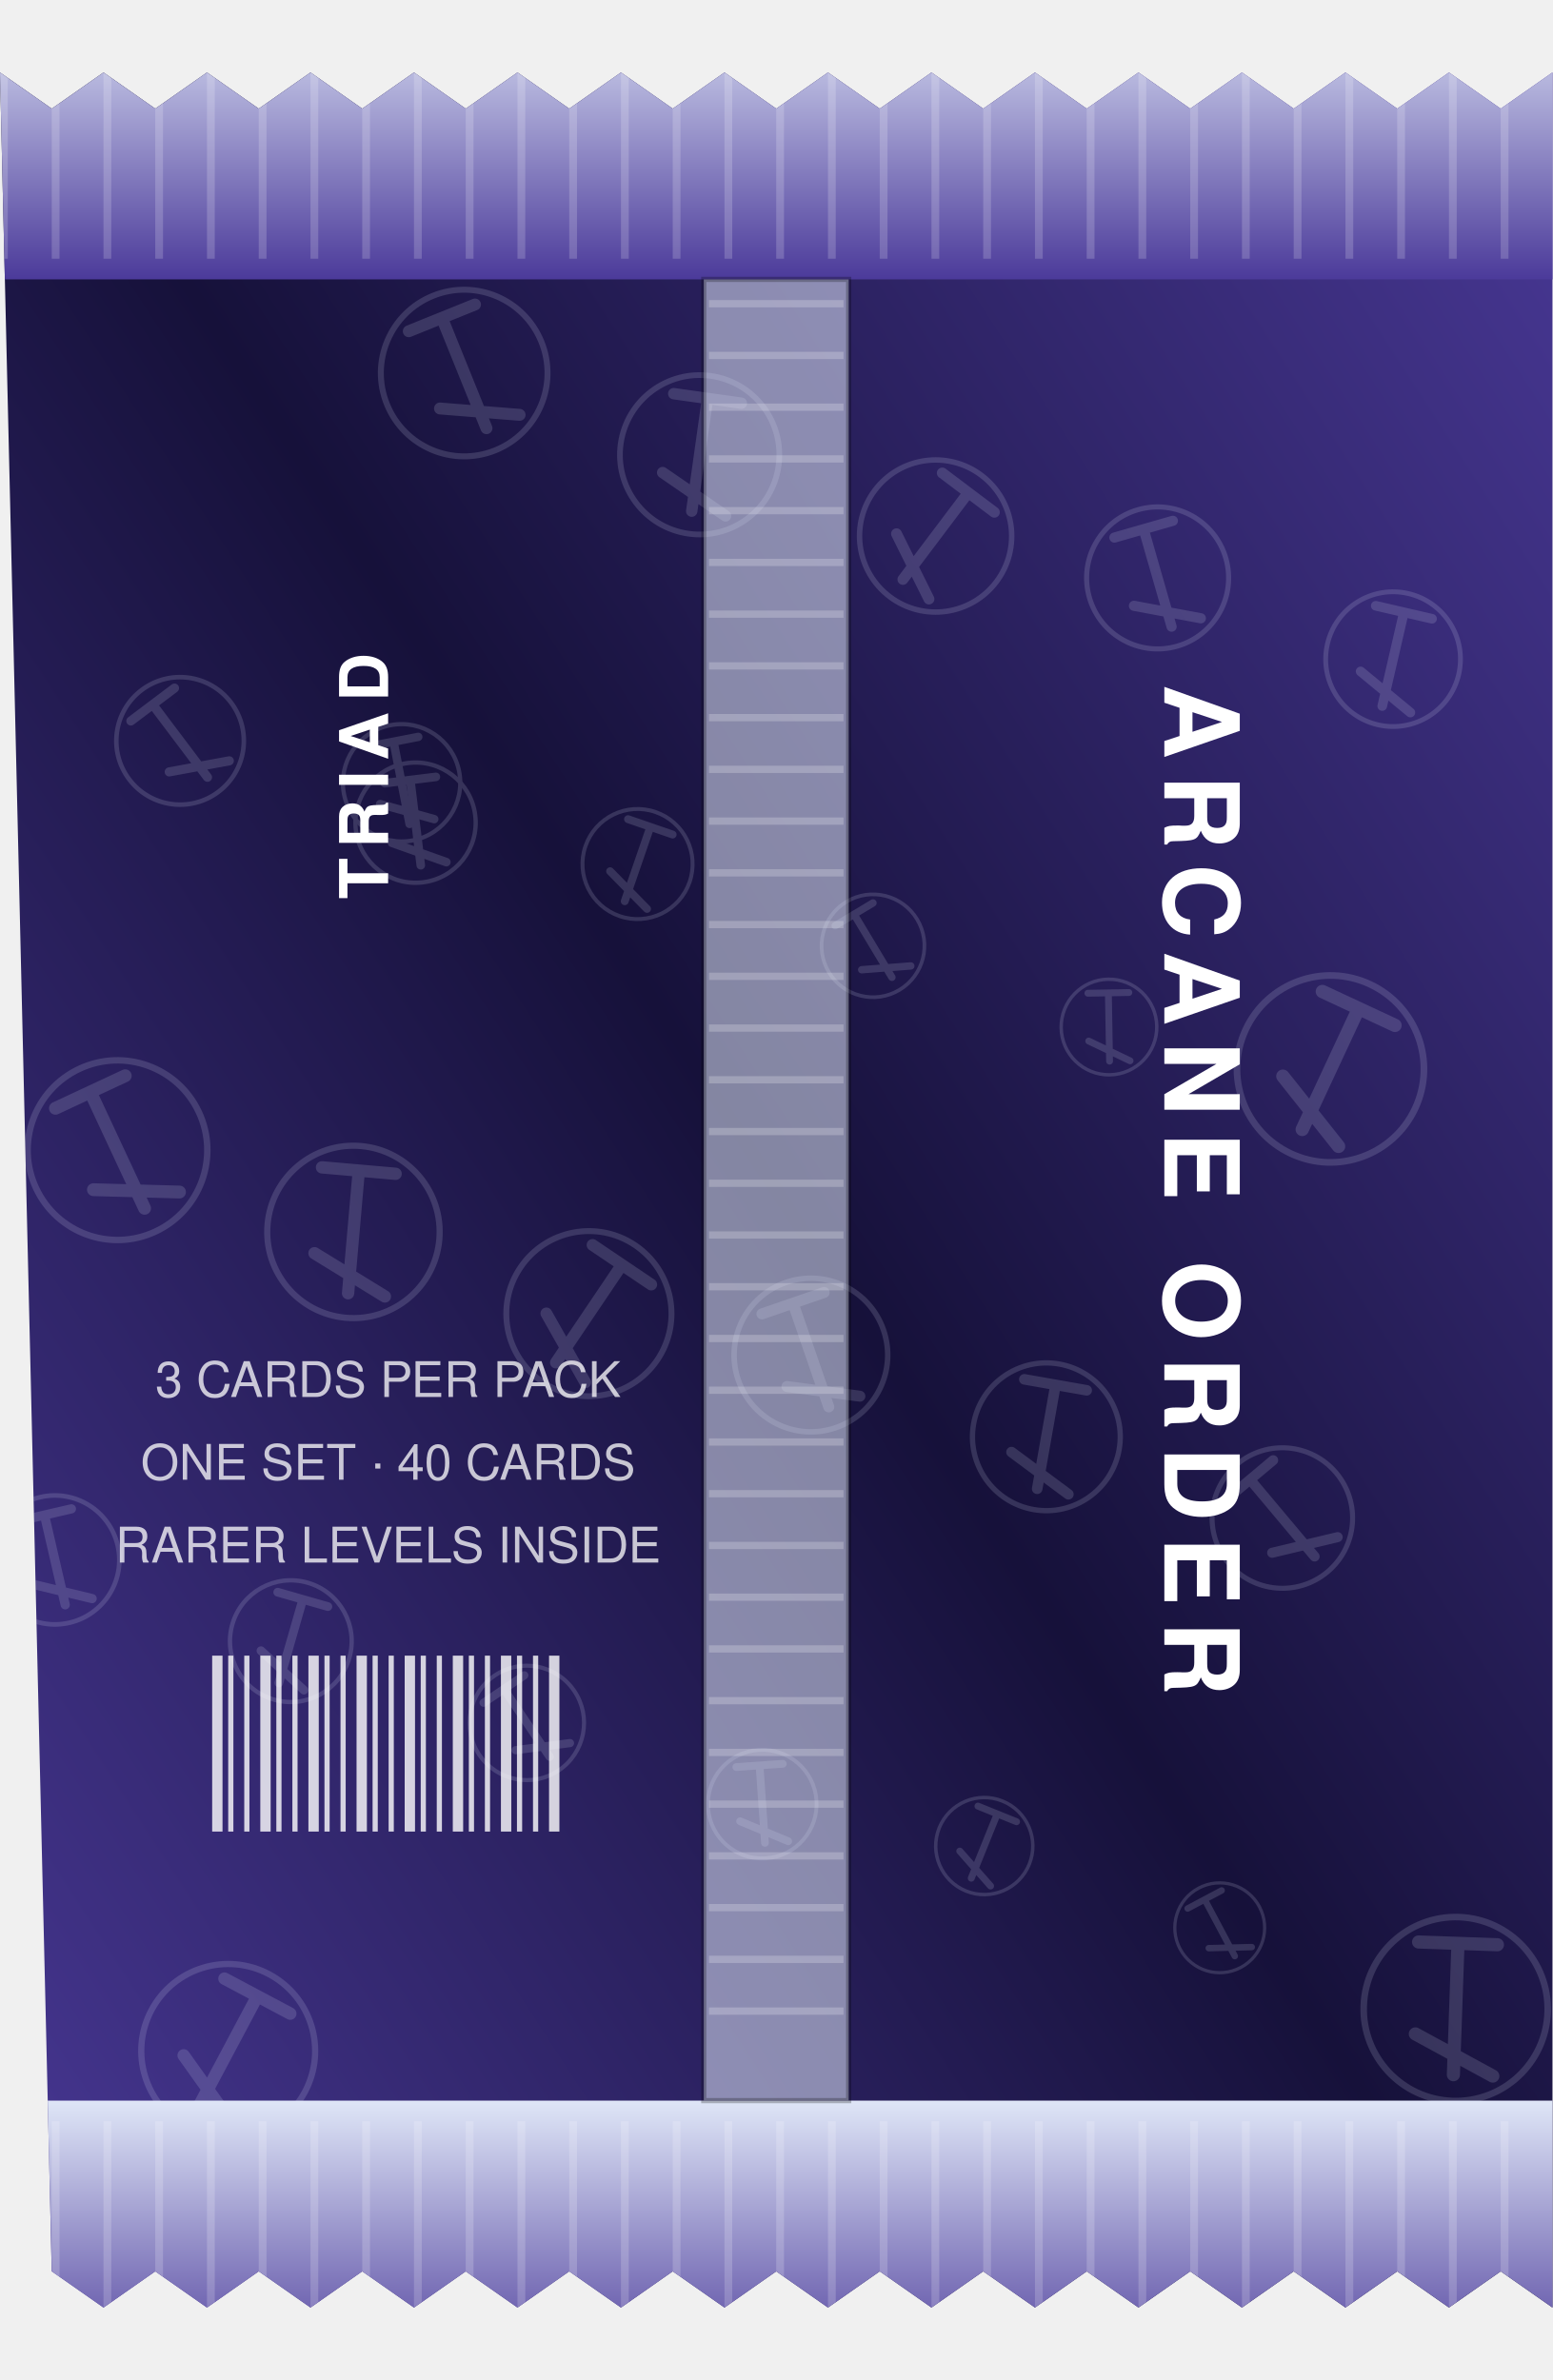
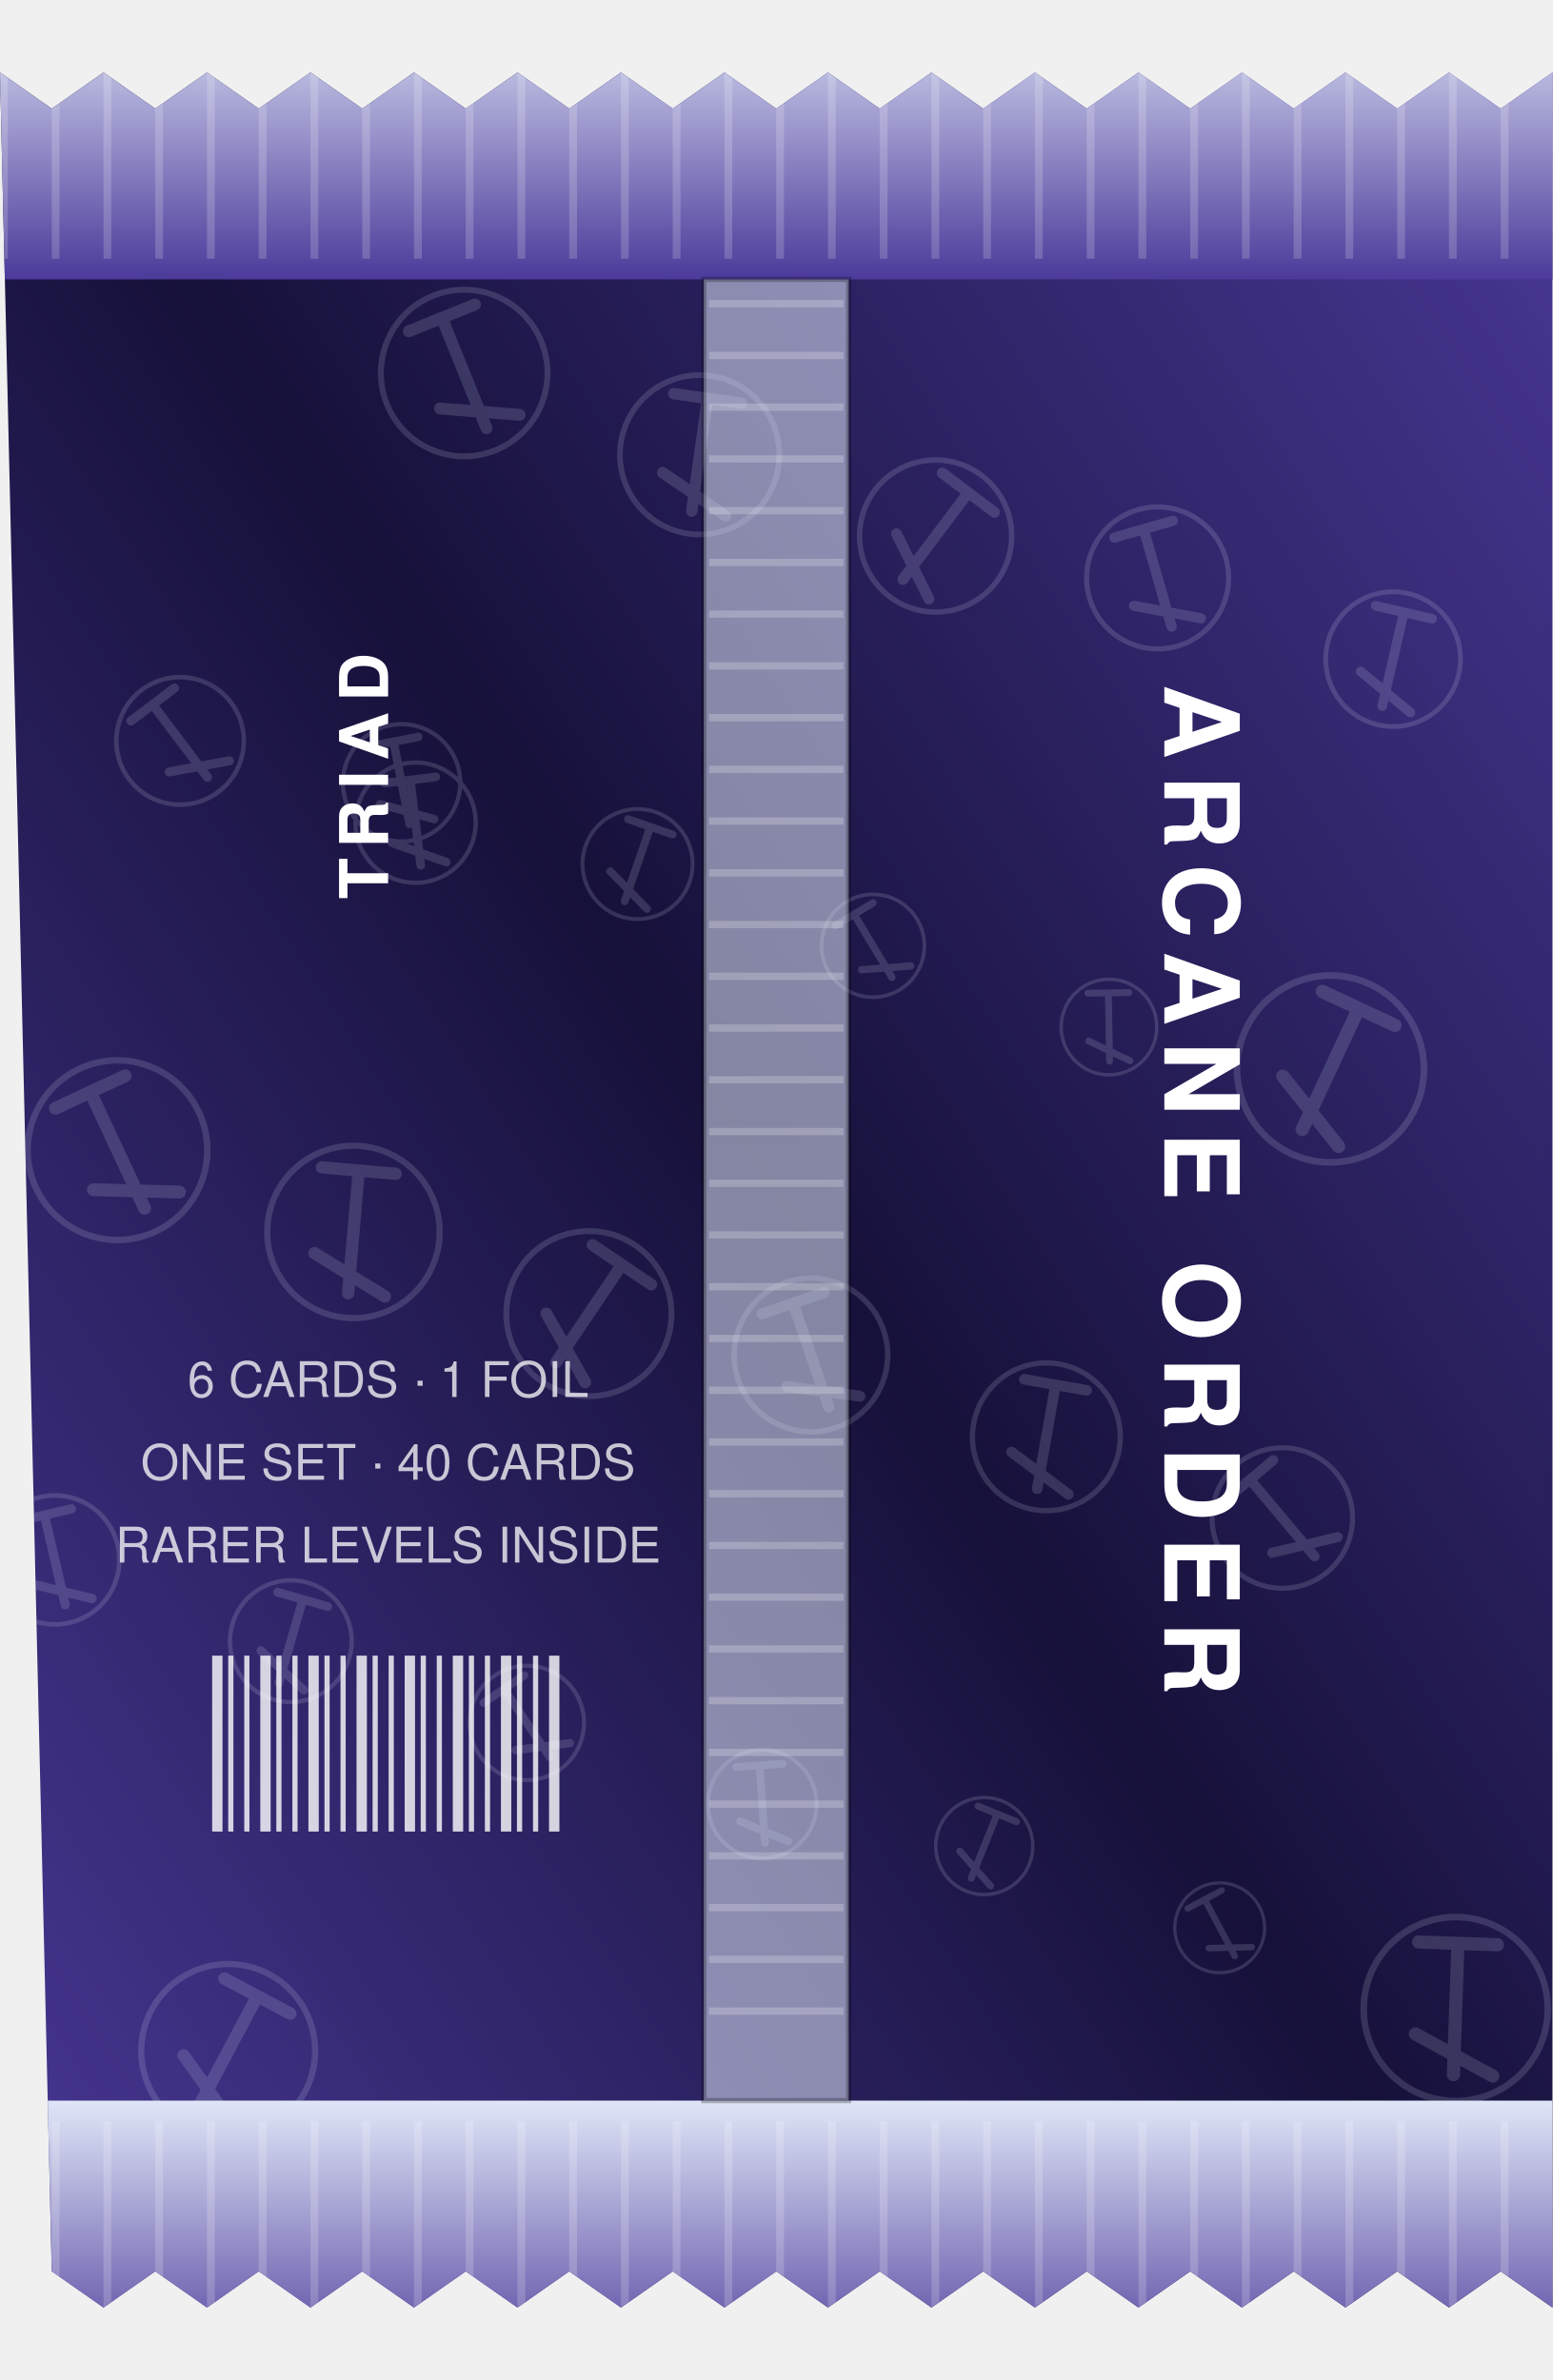
<svg xmlns="http://www.w3.org/2000/svg" viewBox="0 0 300 460" width="300" height="460">
  <defs>
    <linearGradient id="body" x1="1" y1="0" x2="0" y2="1">
      <stop offset="0" stop-color="#4b3a9a" />
      <stop offset=".5" stop-color="#16113a" />
      <stop offset="1" stop-color="#4b3a9a" />
    </linearGradient>
    <linearGradient id="seal" x1="0" y1="0" x2="0" y2="1">
      <stop offset="0" stop-color="#dfe6f7" />
      <stop offset="1" stop-color="#4b3a9a" />
    </linearGradient>
    <clipPath id="packShape">
      <path d="M0,14 L0,14 L10,21 L20,14 L30,21 L40,14 L50,21 L60,14 L70,21 L80,14 L90,21 L100,14 L110,21 L120,14 L130,21 L140,14 L150,21 L160,14 L170,21 L180,14 L190,21 L200,14 L210,21 L220,14 L230,21 L240,14 L250,21 L260,14 L270,21 L280,14 L290,21 L300,14 L300,446 300,446 L290,439 L280,446 L270,439 L260,446 L250,439 L240,446 L230,439 L220,446 L210,439 L200,446 L190,439 L180,446 L170,439 L160,446 L150,439 L140,446 L130,439 L120,446 L110,439 L100,446 L90,439 L80,446 L70,439 L60,446 L50,439 L40,446 L30,439 L20,446 L10,439 LL0,446 Z" />
    </clipPath>
  </defs>
  <g clip-path="url(#packShape)">
    <rect width="300" height="460" fill="url(#body)" />
    <g opacity=".16">
      <g transform="translate(80.3 159.0) rotate(-7) scale(0.83)">
        <path d="M-6,-10 L6,-10 M0,-10 L0,10 M-6,4 L6,10" stroke="#dfe6f7" stroke-width="2" fill="none" stroke-linecap="round" />
        <circle r="14" fill="none" stroke="#dfe6f7" stroke-width="1" />
      </g>
      <g transform="translate(113.8 253.9) rotate(34) scale(1.14)">
        <path d="M-6,-10 L6,-10 M0,-10 L0,10 M-6,4 L6,10" stroke="#dfe6f7" stroke-width="2" fill="none" stroke-linecap="round" />
        <circle r="14" fill="none" stroke="#dfe6f7" stroke-width="1" />
      </g>
      <g transform="translate(147.3 348.7) rotate(-4) scale(0.75)">
        <path d="M-6,-10 L6,-10 M0,-10 L0,10 M-6,4 L6,10" stroke="#dfe6f7" stroke-width="2" fill="none" stroke-linecap="round" />
        <circle r="14" fill="none" stroke="#dfe6f7" stroke-width="1" />
      </g>
      <g transform="translate(180.8 103.6) rotate(37) scale(1.05)">
        <path d="M-6,-10 L6,-10 M0,-10 L0,10 M-6,4 L6,10" stroke="#dfe6f7" stroke-width="2" fill="none" stroke-linecap="round" />
        <circle r="14" fill="none" stroke="#dfe6f7" stroke-width="1" />
      </g>
      <g transform="translate(214.3 198.5) rotate(-1) scale(0.66)">
        <path d="M-6,-10 L6,-10 M0,-10 L0,10 M-6,4 L6,10" stroke="#dfe6f7" stroke-width="2" fill="none" stroke-linecap="round" />
        <circle r="14" fill="none" stroke="#dfe6f7" stroke-width="1" />
      </g>
      <g transform="translate(247.8 293.4) rotate(-40) scale(0.97)">
        <path d="M-6,-10 L6,-10 M0,-10 L0,10 M-6,4 L6,10" stroke="#dfe6f7" stroke-width="2" fill="none" stroke-linecap="round" />
        <circle r="14" fill="none" stroke="#dfe6f7" stroke-width="1" />
      </g>
      <g transform="translate(281.3 388.3) rotate(2) scale(1.27)">
        <path d="M-6,-10 L6,-10 M0,-10 L0,10 M-6,4 L6,10" stroke="#dfe6f7" stroke-width="2" fill="none" stroke-linecap="round" />
        <circle r="14" fill="none" stroke="#dfe6f7" stroke-width="1" />
      </g>
      <g transform="translate(34.8 143.2) rotate(-37) scale(0.88)">
        <path d="M-6,-10 L6,-10 M0,-10 L0,10 M-6,4 L6,10" stroke="#dfe6f7" stroke-width="2" fill="none" stroke-linecap="round" />
        <circle r="14" fill="none" stroke="#dfe6f7" stroke-width="1" />
      </g>
      <g transform="translate(68.3 238.1) rotate(5) scale(1.19)">
        <path d="M-6,-10 L6,-10 M0,-10 L0,10 M-6,4 L6,10" stroke="#dfe6f7" stroke-width="2" fill="none" stroke-linecap="round" />
        <circle r="14" fill="none" stroke="#dfe6f7" stroke-width="1" />
      </g>
      <g transform="translate(101.8 333.0) rotate(-34) scale(0.79)">
        <path d="M-6,-10 L6,-10 M0,-10 L0,10 M-6,4 L6,10" stroke="#dfe6f7" stroke-width="2" fill="none" stroke-linecap="round" />
        <circle r="14" fill="none" stroke="#dfe6f7" stroke-width="1" />
      </g>
      <g transform="translate(135.2 87.9) rotate(8) scale(1.10)">
        <path d="M-6,-10 L6,-10 M0,-10 L0,10 M-6,4 L6,10" stroke="#dfe6f7" stroke-width="2" fill="none" stroke-linecap="round" />
        <circle r="14" fill="none" stroke="#dfe6f7" stroke-width="1" />
      </g>
      <g transform="translate(168.7 182.8) rotate(-31) scale(0.71)">
        <path d="M-6,-10 L6,-10 M0,-10 L0,10 M-6,4 L6,10" stroke="#dfe6f7" stroke-width="2" fill="none" stroke-linecap="round" />
        <circle r="14" fill="none" stroke="#dfe6f7" stroke-width="1" />
      </g>
      <g transform="translate(202.2 277.7) rotate(10) scale(1.02)">
        <path d="M-6,-10 L6,-10 M0,-10 L0,10 M-6,4 L6,10" stroke="#dfe6f7" stroke-width="2" fill="none" stroke-linecap="round" />
        <circle r="14" fill="none" stroke="#dfe6f7" stroke-width="1" />
      </g>
      <g transform="translate(235.7 372.6) rotate(-28) scale(0.62)">
        <path d="M-6,-10 L6,-10 M0,-10 L0,10 M-6,4 L6,10" stroke="#dfe6f7" stroke-width="2" fill="none" stroke-linecap="round" />
        <circle r="14" fill="none" stroke="#dfe6f7" stroke-width="1" />
      </g>
      <g transform="translate(269.2 127.4) rotate(13) scale(0.93)">
        <path d="M-6,-10 L6,-10 M0,-10 L0,10 M-6,4 L6,10" stroke="#dfe6f7" stroke-width="2" fill="none" stroke-linecap="round" />
        <circle r="14" fill="none" stroke="#dfe6f7" stroke-width="1" />
      </g>
      <g transform="translate(22.7 222.3) rotate(-25) scale(1.24)">
        <path d="M-6,-10 L6,-10 M0,-10 L0,10 M-6,4 L6,10" stroke="#dfe6f7" stroke-width="2" fill="none" stroke-linecap="round" />
        <circle r="14" fill="none" stroke="#dfe6f7" stroke-width="1" />
      </g>
      <g transform="translate(56.2 317.2) rotate(16) scale(0.84)">
        <path d="M-6,-10 L6,-10 M0,-10 L0,10 M-6,4 L6,10" stroke="#dfe6f7" stroke-width="2" fill="none" stroke-linecap="round" />
        <circle r="14" fill="none" stroke="#dfe6f7" stroke-width="1" />
      </g>
      <g transform="translate(89.7 72.1) rotate(-22) scale(1.15)">
        <path d="M-6,-10 L6,-10 M0,-10 L0,10 M-6,4 L6,10" stroke="#dfe6f7" stroke-width="2" fill="none" stroke-linecap="round" />
        <circle r="14" fill="none" stroke="#dfe6f7" stroke-width="1" />
      </g>
      <g transform="translate(123.2 167.0) rotate(19) scale(0.76)">
        <path d="M-6,-10 L6,-10 M0,-10 L0,10 M-6,4 L6,10" stroke="#dfe6f7" stroke-width="2" fill="none" stroke-linecap="round" />
        <circle r="14" fill="none" stroke="#dfe6f7" stroke-width="1" />
      </g>
      <g transform="translate(156.7 261.9) rotate(-19) scale(1.06)">
        <path d="M-6,-10 L6,-10 M0,-10 L0,10 M-6,4 L6,10" stroke="#dfe6f7" stroke-width="2" fill="none" stroke-linecap="round" />
        <circle r="14" fill="none" stroke="#dfe6f7" stroke-width="1" />
      </g>
      <g transform="translate(190.2 356.8) rotate(22) scale(0.67)">
        <path d="M-6,-10 L6,-10 M0,-10 L0,10 M-6,4 L6,10" stroke="#dfe6f7" stroke-width="2" fill="none" stroke-linecap="round" />
        <circle r="14" fill="none" stroke="#dfe6f7" stroke-width="1" />
      </g>
      <g transform="translate(223.7 111.7) rotate(-16) scale(0.98)">
        <path d="M-6,-10 L6,-10 M0,-10 L0,10 M-6,4 L6,10" stroke="#dfe6f7" stroke-width="2" fill="none" stroke-linecap="round" />
        <circle r="14" fill="none" stroke="#dfe6f7" stroke-width="1" />
      </g>
      <g transform="translate(257.1 206.6) rotate(25) scale(1.29)">
        <path d="M-6,-10 L6,-10 M0,-10 L0,10 M-6,4 L6,10" stroke="#dfe6f7" stroke-width="2" fill="none" stroke-linecap="round" />
        <circle r="14" fill="none" stroke="#dfe6f7" stroke-width="1" />
      </g>
      <g transform="translate(10.6 301.5) rotate(-13) scale(0.89)">
        <path d="M-6,-10 L6,-10 M0,-10 L0,10 M-6,4 L6,10" stroke="#dfe6f7" stroke-width="2" fill="none" stroke-linecap="round" />
        <circle r="14" fill="none" stroke="#dfe6f7" stroke-width="1" />
      </g>
      <g transform="translate(44.1 396.4) rotate(28) scale(1.20)">
        <path d="M-6,-10 L6,-10 M0,-10 L0,10 M-6,4 L6,10" stroke="#dfe6f7" stroke-width="2" fill="none" stroke-linecap="round" />
        <circle r="14" fill="none" stroke="#dfe6f7" stroke-width="1" />
      </g>
      <g transform="translate(77.6 151.3) rotate(-11) scale(0.81)">
        <path d="M-6,-10 L6,-10 M0,-10 L0,10 M-6,4 L6,10" stroke="#dfe6f7" stroke-width="2" fill="none" stroke-linecap="round" />
        <circle r="14" fill="none" stroke="#dfe6f7" stroke-width="1" />
      </g>
    </g>
    <rect y="0" width="300" height="54" fill="url(#seal)" />
    <rect y="406" width="300" height="54" fill="url(#seal)" />
    <rect x="0" y="2" width="1.5" height="48" fill="#ffffff" opacity=".18" />
    <rect x="0" y="410" width="1.5" height="48" fill="#ffffff" opacity=".18" />
    <rect x="10" y="2" width="1.5" height="48" fill="#ffffff" opacity=".18" />
    <rect x="10" y="410" width="1.5" height="48" fill="#ffffff" opacity=".18" />
    <rect x="20" y="2" width="1.5" height="48" fill="#ffffff" opacity=".18" />
    <rect x="20" y="410" width="1.5" height="48" fill="#ffffff" opacity=".18" />
    <rect x="30" y="2" width="1.5" height="48" fill="#ffffff" opacity=".18" />
    <rect x="30" y="410" width="1.5" height="48" fill="#ffffff" opacity=".18" />
    <rect x="40" y="2" width="1.5" height="48" fill="#ffffff" opacity=".18" />
    <rect x="40" y="410" width="1.5" height="48" fill="#ffffff" opacity=".18" />
    <rect x="50" y="2" width="1.5" height="48" fill="#ffffff" opacity=".18" />
    <rect x="50" y="410" width="1.5" height="48" fill="#ffffff" opacity=".18" />
    <rect x="60" y="2" width="1.5" height="48" fill="#ffffff" opacity=".18" />
    <rect x="60" y="410" width="1.5" height="48" fill="#ffffff" opacity=".18" />
    <rect x="70" y="2" width="1.5" height="48" fill="#ffffff" opacity=".18" />
    <rect x="70" y="410" width="1.5" height="48" fill="#ffffff" opacity=".18" />
    <rect x="80" y="2" width="1.5" height="48" fill="#ffffff" opacity=".18" />
    <rect x="80" y="410" width="1.5" height="48" fill="#ffffff" opacity=".18" />
    <rect x="90" y="2" width="1.5" height="48" fill="#ffffff" opacity=".18" />
    <rect x="90" y="410" width="1.5" height="48" fill="#ffffff" opacity=".18" />
    <rect x="100" y="2" width="1.5" height="48" fill="#ffffff" opacity=".18" />
    <rect x="100" y="410" width="1.5" height="48" fill="#ffffff" opacity=".18" />
    <rect x="110" y="2" width="1.5" height="48" fill="#ffffff" opacity=".18" />
    <rect x="110" y="410" width="1.5" height="48" fill="#ffffff" opacity=".18" />
    <rect x="120" y="2" width="1.5" height="48" fill="#ffffff" opacity=".18" />
    <rect x="120" y="410" width="1.5" height="48" fill="#ffffff" opacity=".18" />
    <rect x="130" y="2" width="1.5" height="48" fill="#ffffff" opacity=".18" />
    <rect x="130" y="410" width="1.5" height="48" fill="#ffffff" opacity=".18" />
    <rect x="140" y="2" width="1.5" height="48" fill="#ffffff" opacity=".18" />
    <rect x="140" y="410" width="1.5" height="48" fill="#ffffff" opacity=".18" />
    <rect x="150" y="2" width="1.5" height="48" fill="#ffffff" opacity=".18" />
    <rect x="150" y="410" width="1.5" height="48" fill="#ffffff" opacity=".18" />
    <rect x="160" y="2" width="1.5" height="48" fill="#ffffff" opacity=".18" />
    <rect x="160" y="410" width="1.5" height="48" fill="#ffffff" opacity=".18" />
    <rect x="170" y="2" width="1.5" height="48" fill="#ffffff" opacity=".18" />
    <rect x="170" y="410" width="1.5" height="48" fill="#ffffff" opacity=".18" />
    <rect x="180" y="2" width="1.5" height="48" fill="#ffffff" opacity=".18" />
    <rect x="180" y="410" width="1.5" height="48" fill="#ffffff" opacity=".18" />
    <rect x="190" y="2" width="1.5" height="48" fill="#ffffff" opacity=".18" />
    <rect x="190" y="410" width="1.5" height="48" fill="#ffffff" opacity=".18" />
    <rect x="200" y="2" width="1.5" height="48" fill="#ffffff" opacity=".18" />
    <rect x="200" y="410" width="1.5" height="48" fill="#ffffff" opacity=".18" />
    <rect x="210" y="2" width="1.5" height="48" fill="#ffffff" opacity=".18" />
    <rect x="210" y="410" width="1.5" height="48" fill="#ffffff" opacity=".18" />
    <rect x="220" y="2" width="1.5" height="48" fill="#ffffff" opacity=".18" />
    <rect x="220" y="410" width="1.5" height="48" fill="#ffffff" opacity=".18" />
    <rect x="230" y="2" width="1.5" height="48" fill="#ffffff" opacity=".18" />
    <rect x="230" y="410" width="1.5" height="48" fill="#ffffff" opacity=".18" />
    <rect x="240" y="2" width="1.5" height="48" fill="#ffffff" opacity=".18" />
    <rect x="240" y="410" width="1.5" height="48" fill="#ffffff" opacity=".18" />
    <rect x="250" y="2" width="1.5" height="48" fill="#ffffff" opacity=".18" />
    <rect x="250" y="410" width="1.5" height="48" fill="#ffffff" opacity=".18" />
    <rect x="260" y="2" width="1.5" height="48" fill="#ffffff" opacity=".18" />
    <rect x="260" y="410" width="1.5" height="48" fill="#ffffff" opacity=".18" />
    <rect x="270" y="2" width="1.5" height="48" fill="#ffffff" opacity=".18" />
    <rect x="270" y="410" width="1.5" height="48" fill="#ffffff" opacity=".18" />
    <rect x="280" y="2" width="1.5" height="48" fill="#ffffff" opacity=".18" />
    <rect x="280" y="410" width="1.5" height="48" fill="#ffffff" opacity=".18" />
    <rect x="290" y="2" width="1.5" height="48" fill="#ffffff" opacity=".18" />
    <rect x="290" y="410" width="1.5" height="48" fill="#ffffff" opacity=".18" />
    <rect x="136" y="54" width="28" height="352" fill="#dfe6f7" opacity=".55" />
    <rect x="136" y="54" width="28" height="352" fill="none" stroke="#000" stroke-opacity=".25" />
    <rect x="137" y="58" width="26" height="1.4" fill="#fff" opacity=".22" />
    <rect x="137" y="68" width="26" height="1.4" fill="#fff" opacity=".22" />
    <rect x="137" y="78" width="26" height="1.4" fill="#fff" opacity=".22" />
    <rect x="137" y="88" width="26" height="1.4" fill="#fff" opacity=".22" />
    <rect x="137" y="98" width="26" height="1.4" fill="#fff" opacity=".22" />
    <rect x="137" y="108" width="26" height="1.4" fill="#fff" opacity=".22" />
    <rect x="137" y="118" width="26" height="1.4" fill="#fff" opacity=".22" />
    <rect x="137" y="128" width="26" height="1.4" fill="#fff" opacity=".22" />
    <rect x="137" y="138" width="26" height="1.4" fill="#fff" opacity=".22" />
    <rect x="137" y="148" width="26" height="1.4" fill="#fff" opacity=".22" />
    <rect x="137" y="158" width="26" height="1.4" fill="#fff" opacity=".22" />
    <rect x="137" y="168" width="26" height="1.4" fill="#fff" opacity=".22" />
    <rect x="137" y="178" width="26" height="1.4" fill="#fff" opacity=".22" />
    <rect x="137" y="188" width="26" height="1.4" fill="#fff" opacity=".22" />
    <rect x="137" y="198" width="26" height="1.4" fill="#fff" opacity=".22" />
    <rect x="137" y="208" width="26" height="1.4" fill="#fff" opacity=".22" />
    <rect x="137" y="218" width="26" height="1.4" fill="#fff" opacity=".22" />
    <rect x="137" y="228" width="26" height="1.4" fill="#fff" opacity=".22" />
    <rect x="137" y="238" width="26" height="1.4" fill="#fff" opacity=".22" />
    <rect x="137" y="248" width="26" height="1.4" fill="#fff" opacity=".22" />
    <rect x="137" y="258" width="26" height="1.4" fill="#fff" opacity=".22" />
    <rect x="137" y="268" width="26" height="1.4" fill="#fff" opacity=".22" />
    <rect x="137" y="278" width="26" height="1.4" fill="#fff" opacity=".22" />
    <rect x="137" y="288" width="26" height="1.4" fill="#fff" opacity=".22" />
    <rect x="137" y="298" width="26" height="1.4" fill="#fff" opacity=".22" />
    <rect x="137" y="308" width="26" height="1.4" fill="#fff" opacity=".22" />
    <rect x="137" y="318" width="26" height="1.4" fill="#fff" opacity=".22" />
    <rect x="137" y="328" width="26" height="1.4" fill="#fff" opacity=".22" />
    <rect x="137" y="338" width="26" height="1.4" fill="#fff" opacity=".22" />
    <rect x="137" y="348" width="26" height="1.4" fill="#fff" opacity=".22" />
    <rect x="137" y="358" width="26" height="1.4" fill="#fff" opacity=".22" />
    <rect x="137" y="368" width="26" height="1.4" fill="#fff" opacity=".22" />
    <rect x="137" y="378" width="26" height="1.4" fill="#fff" opacity=".22" />
    <rect x="137" y="388" width="26" height="1.4" fill="#fff" opacity=".22" />
    <g transform="translate(78 120)">
      <rect width="-2" height="0" />
    </g>
    <text x="75" y="150" font-family="Segoe UI, Helvetica, Arial, sans-serif" font-size="13" font-weight="800" fill="#ffffff" text-anchor="middle" letter-spacing="2" transform="rotate(-90 75 150)">TRIAD</text>
    <text x="225" y="230" font-family="Segoe UI, Helvetica, Arial, sans-serif" font-size="20" font-weight="800" fill="#ffffff" text-anchor="middle" letter-spacing="3" transform="rotate(90 225 230)" textLength="180" lengthAdjust="spacingAndGlyphs">ARCANE ORDER</text>
    <g font-family="Segoe UI, Helvetica, Arial, sans-serif" fill="#ffffff" opacity=".75" font-size="9.5" text-anchor="middle">
-       <text x="75" y="270">3 CARDS PER PACK</text>
+       <text x="75" y="270">6 CARDS · 1 FOIL</text>
      <text x="75" y="286">ONE SET · 40 CARDS</text>
      <text x="75" y="302">RARER LEVELS INSIDE</text>
    </g>
    <g transform="translate(41 320)" opacity=".8">
      <rect x="0" y="0" width="2" height="34" fill="#ffffff" />
      <rect x="3.1" y="0" width="1" height="34" fill="#ffffff" />
      <rect x="6.2" y="0" width="1" height="34" fill="#ffffff" />
      <rect x="9.3" y="0" width="2" height="34" fill="#ffffff" />
      <rect x="12.4" y="0" width="1" height="34" fill="#ffffff" />
      <rect x="15.5" y="0" width="1" height="34" fill="#ffffff" />
      <rect x="18.6" y="0" width="2" height="34" fill="#ffffff" />
      <rect x="21.7" y="0" width="1" height="34" fill="#ffffff" />
      <rect x="24.8" y="0" width="1" height="34" fill="#ffffff" />
      <rect x="27.9" y="0" width="2" height="34" fill="#ffffff" />
      <rect x="31" y="0" width="1" height="34" fill="#ffffff" />
      <rect x="34.1" y="0" width="1" height="34" fill="#ffffff" />
      <rect x="37.2" y="0" width="2" height="34" fill="#ffffff" />
      <rect x="40.3" y="0" width="1" height="34" fill="#ffffff" />
      <rect x="43.4" y="0" width="1" height="34" fill="#ffffff" />
      <rect x="46.5" y="0" width="2" height="34" fill="#ffffff" />
      <rect x="49.6" y="0" width="1" height="34" fill="#ffffff" />
      <rect x="52.7" y="0" width="1" height="34" fill="#ffffff" />
      <rect x="55.8" y="0" width="2" height="34" fill="#ffffff" />
      <rect x="58.9" y="0" width="1" height="34" fill="#ffffff" />
      <rect x="62" y="0" width="1" height="34" fill="#ffffff" />
      <rect x="65.1" y="0" width="2" height="34" fill="#ffffff" />
    </g>
  </g>
</svg>
